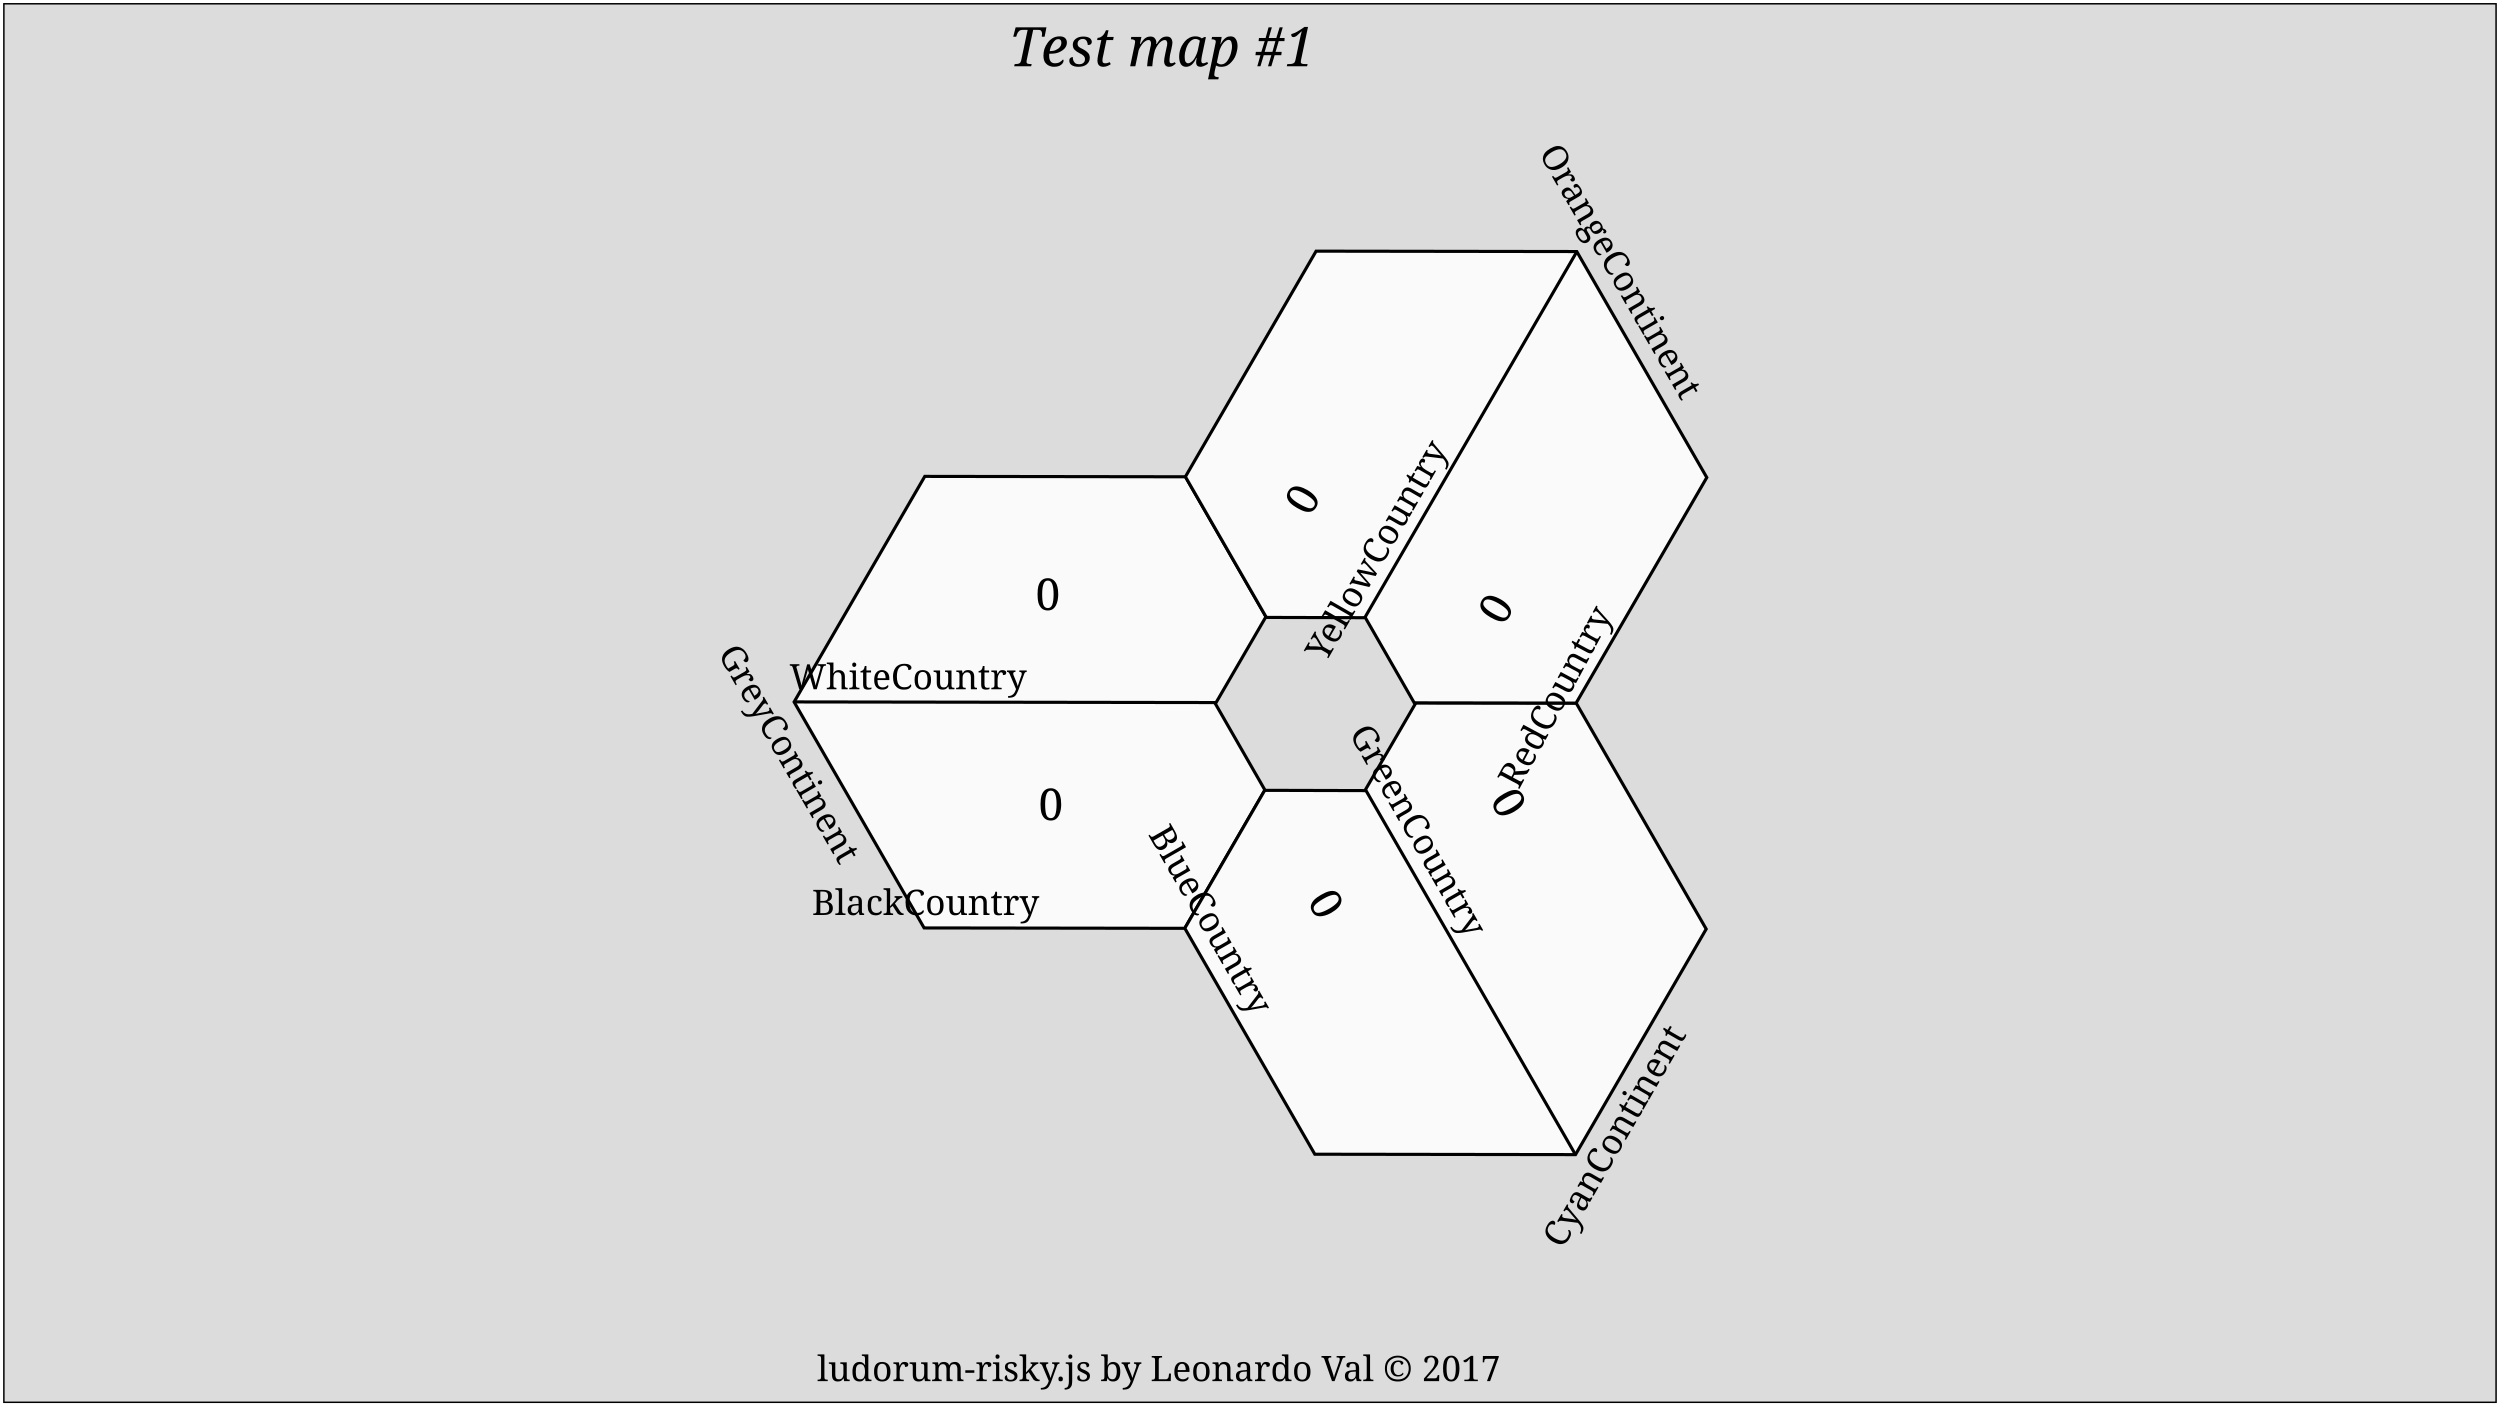
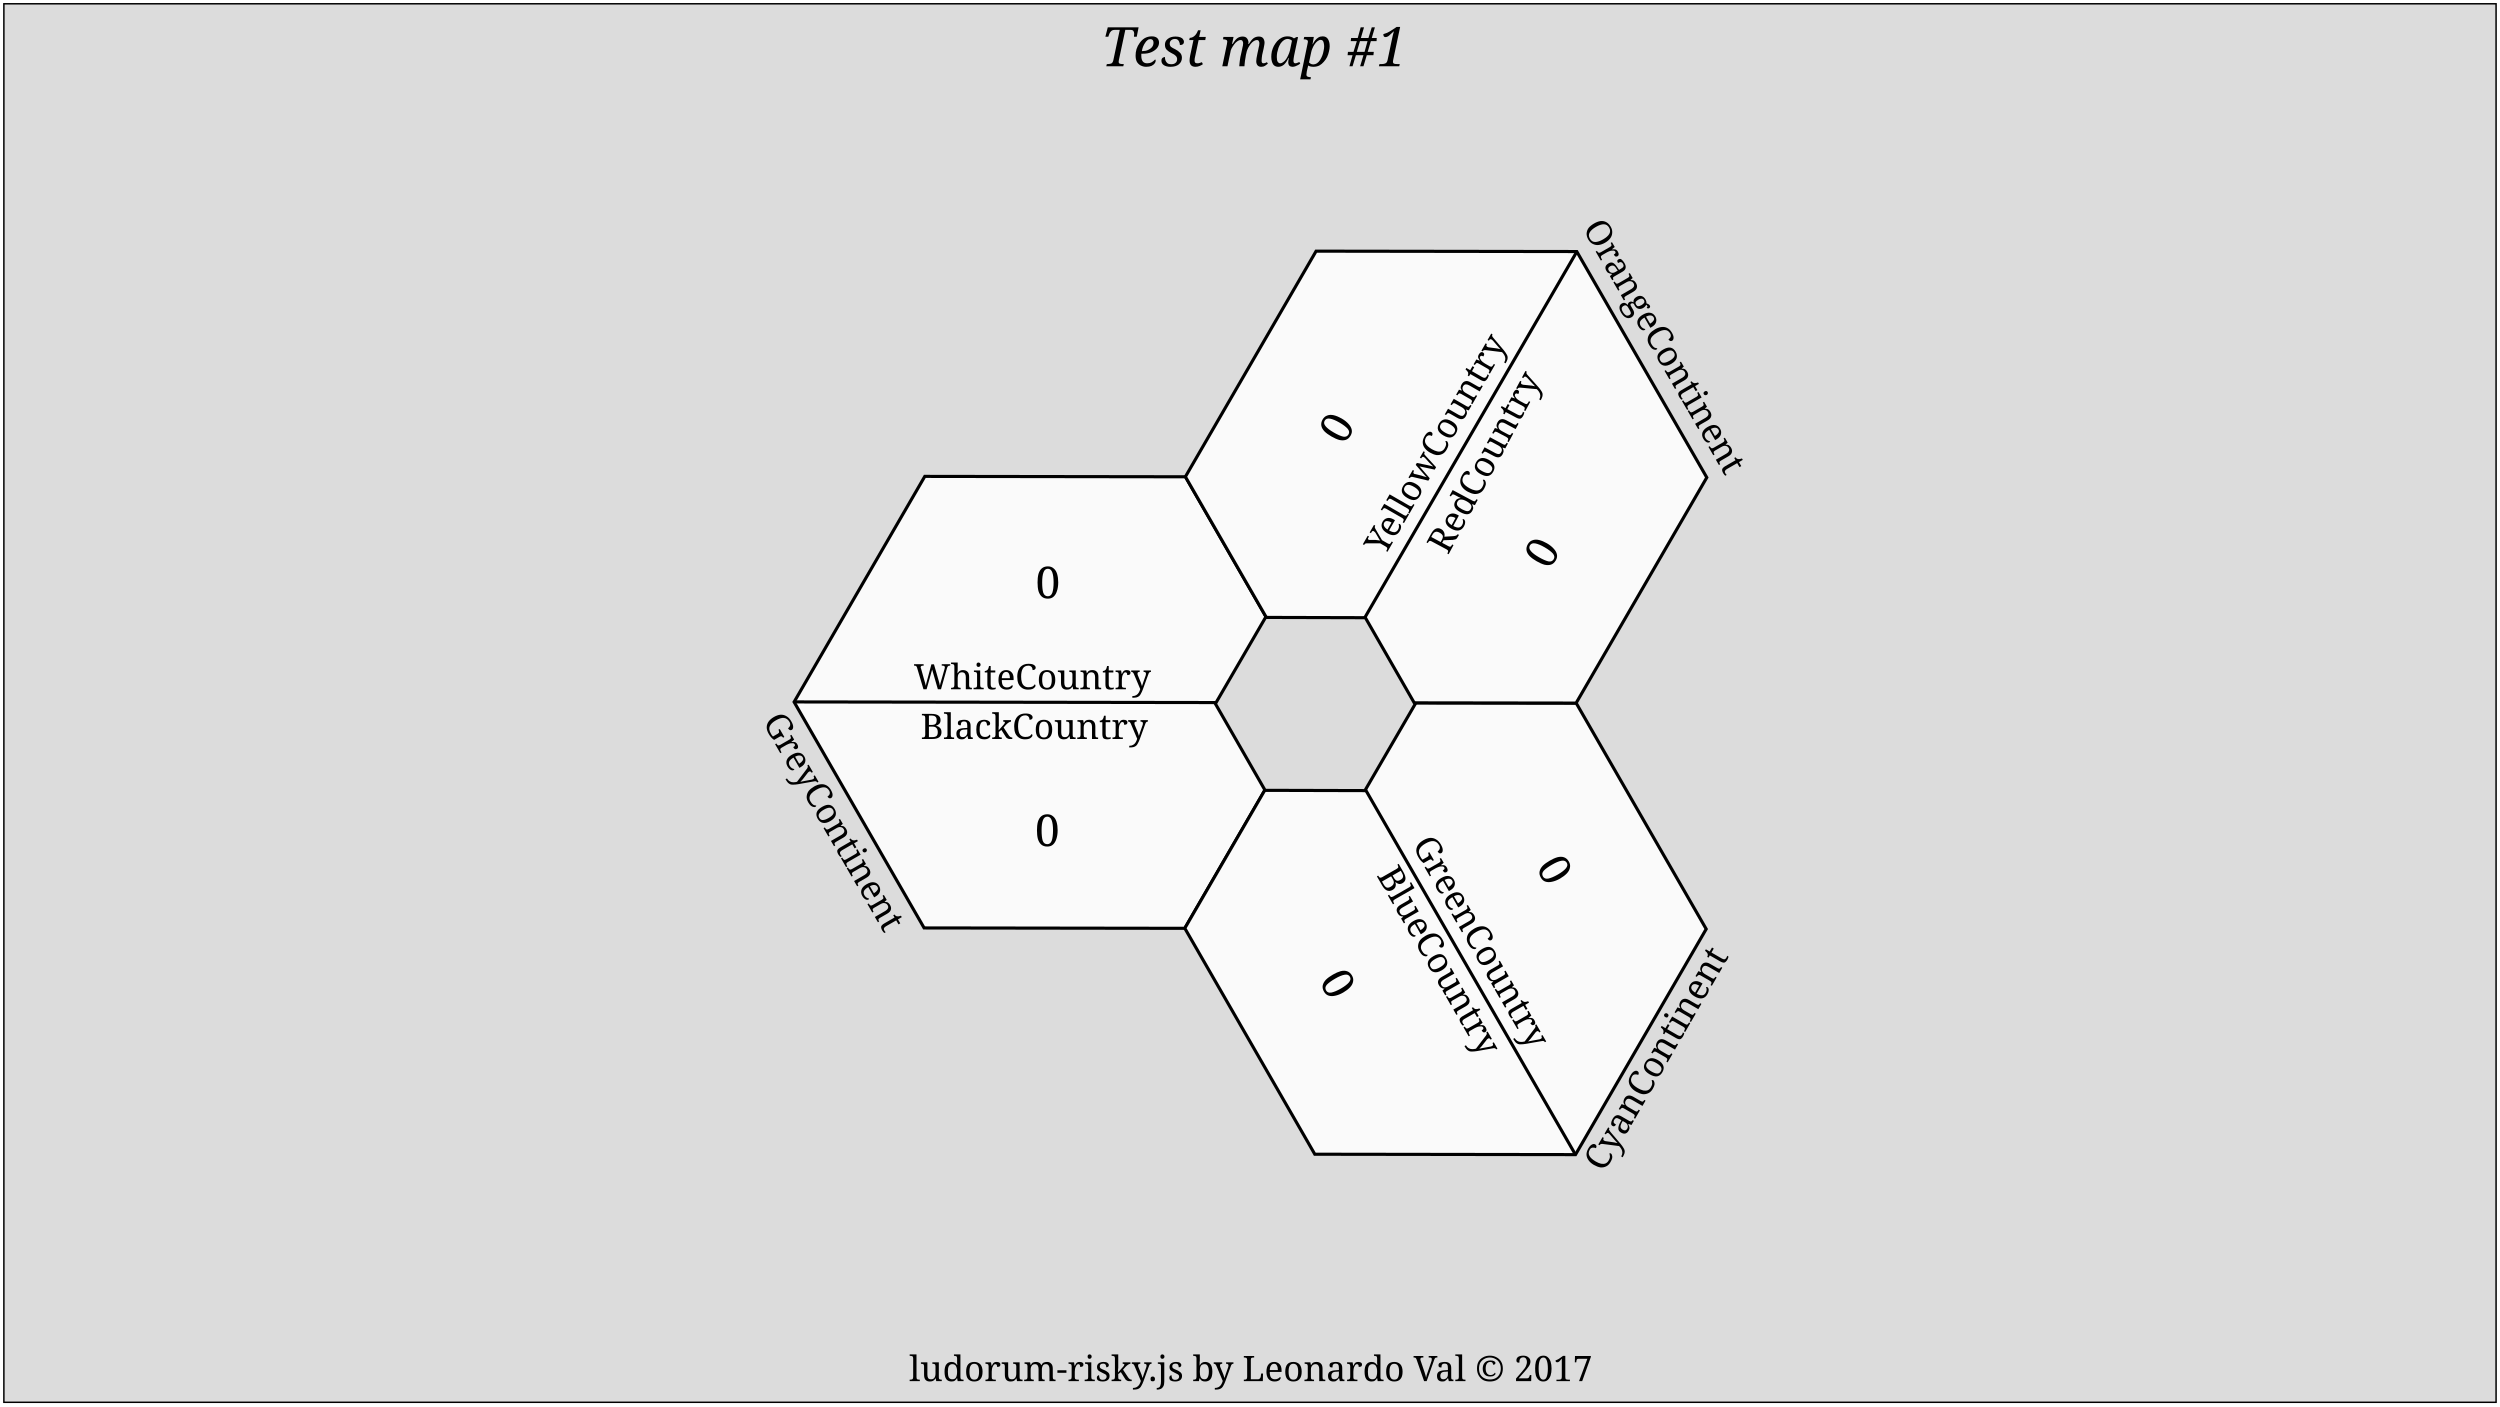
- <svg xmlns="http://www.w3.org/2000/svg" id="svg108" height="100%" width="100%" version="1.1" viewBox="0 0 211.67 119.06">
+ <svg xmlns="http://www.w3.org/2000/svg" id="svg108" version="1.1" viewBox="0 0 211.67 119.06">
  <g id="background">
-     <rect id="rect2" style="image-rendering:auto" height="118.41" width="211.01" stroke="#000" y=".32" x=".328" stroke-width=".126" fill="#dcdcdc" />
-     <text id="text6" style="word-spacing:0px;letter-spacing:0px;text-anchor:middle;text-align:center" stroke-width=".265" xml:space="preserve" line-height="0%" y="116.938" x="105.911" font-family="sans-serif" fill="#000000">
-       <tspan id="tspan4" style="text-anchor:middle;text-align:center" stroke-width=".265" font-size="2.977px" line-height="0.25" y="116.938" x="105.911" font-family="serif">ludorum-risky.js by Leonardo Val © 2017</tspan>
+     <rect id="rect2" x=".328" y=".32" width="211.01" height="118.41" fill="#dcdcdc" image-rendering="auto" stroke="#000" stroke-width=".126" />
+     <text id="text6" x="105.911" y="116.938" fill="#000000" font-family="sans-serif" letter-spacing="0px" stroke-width=".265" text-align="center" text-anchor="middle" word-spacing="0px" style="line-height:0%" line-height="0%">
+       <tspan id="tspan4" x="105.911" y="116.938" font-family="serif" font-size="2.977px" stroke-width=".265" text-align="center" text-anchor="middle" style="line-height:0.25" line-height="0.25">ludorum-risky.js by Leonardo Val © 2017</tspan>
    </text>
-     <text id="text10" style="word-spacing:0px;letter-spacing:0px" stroke-width=".265" xml:space="preserve" line-height="0%" y="5.611" x="106.204" font-family="sans-serif" fill="#000000">
-       <tspan id="tspan8" style="text-anchor:middle;text-align:center" stroke-width=".265" font-size="4.63px" line-height="0.25" font-style="italic" y="5.611" x="106.204" font-family="serif">Test map #1</tspan>
+     <text id="text10" x="106.204" y="5.611" fill="#000000" font-family="sans-serif" letter-spacing="0px" stroke-width=".265" word-spacing="0px" style="line-height:0%" line-height="0%">
+       <tspan id="tspan8" x="106.204" y="5.611" font-family="serif" font-size="4.63px" font-style="italic" stroke-width=".265" text-align="center" text-anchor="middle" style="line-height:0.25" line-height="0.25">Test map #1</tspan>
    </text>
  </g>
  <g id="continent-GreyContinent">
-     <path id="path13" d="m111.38 59.5-11.065 19.099-22.073-0.033-11.007-19.132 11.065-19.099 22.073 0.033z" stroke="#000" stroke-width=".265" fill="#fafafa" />
-     <path id="path15" d="m67.23 59.43 44.145 0.067" stroke="#000" stroke-width=".265" fill="none" />
-     <text id="text19" style="word-spacing:0px;letter-spacing:0px" stroke-width=".234" xml:space="preserve" transform="rotate(60)" line-height="0%" font-size="12px" y="-24.932" x="96.461" font-family="sans-serif" fill="#000000">
-       <tspan id="tspan17" style="text-anchor:middle;text-align:center" stroke-width=".234" font-size="2.977px" line-height="1.25" y="-24.932" x="96.461" font-family="serif">GreyContinent</tspan>
+     <path id="path13" d="m111.38 59.5-11.065 19.099-22.073-0.033-11.007-19.132 11.065-19.099 22.073 0.033z" fill="#fafafa" stroke="#000" stroke-width=".265" />
+     <path id="path15" d="m67.23 59.43 44.145 0.067" fill="none" stroke="#000" stroke-width=".265" />
+     <text id="text19" transform="rotate(60)" x="106.529" y="-25.326" fill="#000000" font-family="sans-serif" font-size="12px" letter-spacing="0px" stroke-width=".234" text-anchor="middle" word-spacing="0px" style="line-height:0%" line-height="0%">
+       <tspan id="tspan17" x="95.536" y="-25.326" font-family="serif" font-size="2.977px" stroke-width=".234" text-align="center" style="line-height:1.25" line-height="1.25">GreyContinent</tspan>
    </text>
  </g>
  <g id="continent-CyanContinent">
-     <path id="path22" d="m144.46 78.66-11.065 19.099-22.073-0.033-11.007-19.132 11.065-19.099 22.073 0.033z" stroke="#000" stroke-width=".265" fill="#fafafa" />
-     <path id="path24" d="m133.39 97.76-22.015-38.264" stroke="#000" stroke-width=".265" fill="none" />
-     <text id="text28" style="word-spacing:0px;letter-spacing:0px" stroke-width=".234" xml:space="preserve" transform="rotate(-60)" line-height="0%" font-size="12px" y="167.474" x="-7.152" font-family="sans-serif" fill="#000000">
-       <tspan id="tspan26" style="text-anchor:middle;text-align:center" stroke-width=".234" font-size="2.977px" line-height="1.25" y="167.474" x="-7.152" font-family="serif">CyanContinent</tspan>
+     <path id="path22" d="m144.46 78.66-11.065 19.099-22.073-0.033-11.007-19.132 11.065-19.099 22.073 0.033z" fill="#fafafa" stroke="#000" stroke-width=".265" />
+     <path id="path24" d="m133.39 97.76-22.015-38.264" fill="none" stroke="#000" stroke-width=".265" />
+     <text id="text28" transform="rotate(-60)" x="-7.507" y="167.252" fill="#000000" font-family="serif" font-size="3px" text-align="center" text-anchor="middle">CyanContinent</text>
+   </g>
+   <g id="continent-OrangeContinent">
+     <path id="path31" d="m144.51 40.43-11.065 19.099-22.073-0.033-11.007-19.132 11.065-19.099 22.073 0.033z" fill="#fafafa" stroke="#000" stroke-width=".265" />
+     <path id="path33" d="m111.38 59.5 22.13-38.198" fill="none" stroke="#000" stroke-width=".265" />
+     <text id="text37" transform="rotate(60)" x="108.828" y="-106.349" fill="#000000" font-family="sans-serif" font-size="12px" letter-spacing="0px" stroke-width=".234" text-anchor="middle" word-spacing="0px" style="line-height:0%" line-height="0%">
+       <tspan id="tspan35" x="95.843" y="-106.349" font-family="serif" font-size="2.977px" stroke-width=".234" text-align="center" style="line-height:1.25" line-height="1.25">OrangeContinent</tspan>
    </text>
  </g>
-   <g id="continent-OrangeContinent">
-     <path id="path31" d="m144.51 40.43-11.065 19.099-22.073-0.033-11.007-19.132 11.065-19.099 22.073 0.033z" stroke="#000" stroke-width=".265" fill="#fafafa" />
-     <path id="path33" d="m111.38 59.5 22.13-38.198" stroke="#000" stroke-width=".265" fill="none" />
-     <text id="text37" style="word-spacing:0px;letter-spacing:0px" stroke-width=".234" xml:space="preserve" transform="rotate(60)" line-height="0%" font-size="12px" y="-106.321" x="96.29" font-family="sans-serif" fill="#000000">
-       <tspan id="tspan35" style="text-anchor:middle;text-align:center" stroke-width=".234" font-size="2.977px" line-height="1.25" y="-106.321" x="96.29" font-family="serif">OrangeContinent</tspan>
+   <g id="territory-BlackCountry" transform="translate(55.279,-197.8)">
+     <path id="path40" d="m11.952 257.23 35.677 0.154 4.207 7.331-6.804 11.68-22.073-0.033z" fill="none" style="paint-order:markers stroke fill" />
+     <text id="text44" x="32.349" y="269.446" fill="#000000" font-family="sans-serif" letter-spacing="0px" stroke-width=".234" word-spacing="0px" style="line-height:0%" line-height="0%">
+       <tspan id="tspan42" x="32.349" y="269.446" font-family="serif" font-size="3.74px" stroke-width=".234" style="line-height:1.25" line-height="1.25">0</tspan>
+     </text>
+     <text id="text85" x="32.288" y="260.371" letter-spacing="0px" word-spacing="0px" style="line-height:0%" line-height="0%">
+       <tspan id="tspan83" x="32.288" y="260.371" font-family="serif" font-size="2.977px" stroke-width=".234" text-align="center" text-anchor="middle" style="line-height:1.25" line-height="1.25">BlackCountry</tspan>
    </text>
  </g>
-   <g id="territory-BlackCountry" transform="translate(55.279 -197.8)">
-     <path id="path40" style="paint-order:markers stroke fill" fill="none" d="m11.952 257.23 35.677 0.154 4.207 7.331-6.804 11.68-22.073-0.033z" />
-     <text id="text44" style="word-spacing:0px;letter-spacing:0px" stroke-width=".234" xml:space="preserve" line-height="0%" y="267.246" x="32.649" font-family="sans-serif" fill="#000000">
-       <tspan id="tspan42" font-family="serif" font-size="3.74px" line-height="1.25" y="267.246" x="32.649" stroke-width=".234">0</tspan>
+   <g id="territory-YellowCountry" transform="translate(55.279,-197.8)">
+     <path id="path47" d="m45.09 238.17 11.065-19.099 22.073 0.033-17.9 30.999-8.452-0.023z" fill="none" style="paint-order:markers stroke fill" />
+     <text id="text51" transform="rotate(-60)" x="-173.706" y="168.472" fill="#000000" font-family="sans-serif" letter-spacing="0px" stroke-width=".234" word-spacing="0px" style="line-height:0%" line-height="0%">
+       <tspan id="tspan49" x="-173.706" y="168.472" font-family="serif" font-size="3.74px" stroke-width=".234" text-align="center" text-anchor="middle" style="line-height:1.25" line-height="1.25">0</tspan>
+     </text>
+     <text id="text89" transform="rotate(-60.098)" x="-171.003" y="175.812" letter-spacing="0px" word-spacing="0px" style="line-height:0%" line-height="0%">
+       <tspan id="tspan87" x="-171.003" y="175.812" font-family="serif" font-size="2.977px" stroke-width=".234" text-align="center" text-anchor="middle" style="line-height:1.25" line-height="1.25">YellowCountry</tspan>
    </text>
  </g>
-   <g id="territory-YellowCountry" transform="translate(55.279 -197.8)">
-     <path id="path47" style="paint-order:markers stroke fill" fill="none" d="m45.09 238.17 11.065-19.099 22.073 0.033-17.9 30.999-8.452-0.023z" />
-     <text id="text51" style="word-spacing:0px;letter-spacing:0px" stroke-width=".234" xml:space="preserve" transform="rotate(-60)" line-height="0%" y="168.988" x="-172.6" font-family="sans-serif" fill="#000000">
-       <tspan id="tspan49" style="text-anchor:middle;text-align:center" stroke-width=".234" font-size="3.74px" line-height="1.25" y="168.988" x="-172.6" font-family="serif">0</tspan>
+   <g id="territory-RedCountry" transform="translate(55.279,-197.8)">
+     <path id="path54" d="m60.327 250.1 17.9-30.999 11.007 19.132-11.065 19.099-13.636 0.1z" fill="none" style="paint-order:markers stroke fill" />
+     <text id="text58" transform="rotate(-60)" x="-174.165" y="188.793" fill="#000000" font-family="sans-serif" letter-spacing="0px" stroke-width=".234" word-spacing="0px" style="line-height:0%" line-height="0%">
+       <tspan id="tspan56" x="-174.165" y="188.793" font-family="serif" font-size="3.74px" stroke-width=".234" text-align="center" text-anchor="middle" style="line-height:1.25" line-height="1.25">0</tspan>
+     </text>
+     <text id="text93" transform="rotate(-61.816)" x="-175.57" y="174.972" letter-spacing="0px" word-spacing="0px" style="line-height:0%" line-height="0%">
+       <tspan id="tspan91" x="-175.57" y="174.972" font-family="serif" font-size="2.977px" stroke-width=".234" text-align="center" text-anchor="middle" style="line-height:1.25" line-height="1.25">RedCountry</tspan>
    </text>
  </g>
-   <g id="territory-RedCountry" transform="translate(55.279 -197.8)">
-     <path id="path54" style="paint-order:markers stroke fill" fill="none" d="m60.327 250.1 17.9-30.999 11.007 19.132-11.065 19.099-13.636 0.1z" />
-     <text id="text58" style="word-spacing:0px;letter-spacing:0px" stroke-width=".234" xml:space="preserve" transform="rotate(-60)" line-height="0%" y="187.793" x="-172.433" font-family="sans-serif" fill="#000000">
-       <tspan id="tspan56" style="text-anchor:middle;text-align:center" stroke-width=".234" font-size="3.74px" line-height="1.25" y="187.793" x="-172.433" font-family="serif">0</tspan>
+   <g id="territory-GreenCountry" transform="translate(55.279,-197.8)">
+     <path id="path61" d="m64.534 257.43 13.636-0.099 11.007 19.132-11.065 19.099-17.824-30.823z" fill="none" style="paint-order:markers stroke fill" />
+     <text id="text65" transform="rotate(60)" x="273.249" y="70.914" fill="#000000" font-family="sans-serif" letter-spacing="0px" stroke-width=".234" word-spacing="0px" style="line-height:0%" line-height="0%">
+       <tspan id="tspan63" x="273.249" y="70.914" font-family="serif" font-size="3.74px" stroke-width=".234" text-align="center" text-anchor="middle" style="line-height:1.25" line-height="1.25">0</tspan>
+     </text>
+     <text id="text97" transform="rotate(60.164)" x="275.638" y="78.265" letter-spacing="0px" word-spacing="0px" style="line-height:0%" line-height="0%">
+       <tspan id="tspan95" x="275.638" y="78.265" font-family="serif" font-size="2.977px" stroke-width=".234" text-align="center" text-anchor="middle" style="line-height:1.25" line-height="1.25">GreenCountry</tspan>
    </text>
  </g>
-   <g id="territory-GreenCountry" transform="translate(55.279 -197.8)">
-     <path id="path61" style="paint-order:markers stroke fill" fill="none" d="m64.534 257.43 13.636-0.099 11.007 19.132-11.065 19.099-17.824-30.823z" />
-     <text id="text65" style="word-spacing:0px;letter-spacing:0px" stroke-width=".234" xml:space="preserve" transform="rotate(60)" line-height="0%" y="71.464" x="274.201" font-family="sans-serif" fill="#000000">
-       <tspan id="tspan63" style="text-anchor:middle;text-align:center" stroke-width=".234" font-size="3.74px" line-height="1.25" y="71.464" x="274.201" font-family="serif">0</tspan>
+   <g id="territory-BlueCountry" transform="translate(55.279,-197.8)">
+     <path id="path68" d="m60.288 264.74 17.824 30.823-22.073-0.033-11.007-19.132 6.804-11.68z" fill="none" style="paint-order:markers stroke fill" />
+     <text id="text72" transform="rotate(60)" x="272.423" y="91.638" fill="#000000" font-family="sans-serif" letter-spacing="0px" stroke-width=".234" word-spacing="0px" style="line-height:0%" line-height="0%">
+       <tspan id="tspan70" x="272.423" y="91.638" font-family="serif" font-size="3.74px" stroke-width=".234" text-align="center" text-anchor="middle" style="line-height:1.25" line-height="1.25">0</tspan>
    </text>
-   </g>
-   <g id="territory-BlueCountry" transform="translate(55.279 -197.8)">
-     <path id="path68" style="paint-order:markers stroke fill" fill="none" d="m60.288 264.74 17.824 30.823-22.073-0.033-11.007-19.132 6.804-11.68z" />
-     <text id="text72" style="word-spacing:0px;letter-spacing:0px" stroke-width=".234" xml:space="preserve" transform="rotate(60)" line-height="0%" y="89.127" x="273.872" font-family="sans-serif" fill="#000000">
-       <tspan id="tspan70" style="text-anchor:middle;text-align:center" stroke-width=".234" font-size="3.74px" line-height="1.25" y="89.127" x="273.872" font-family="serif">0</tspan>
+     <text id="text101" transform="rotate(60.164)" x="275.256" y="82.152" letter-spacing="0px" word-spacing="0px" style="line-height:0%" line-height="0%">
+       <tspan id="tspan99" x="275.256" y="82.152" font-family="serif" font-size="2.977px" stroke-width=".234" text-align="center" text-anchor="middle" style="line-height:1.25" line-height="1.25">BlueCountry</tspan>
    </text>
  </g>
  <g id="territory-WhiteCountry">
-     <path id="path75" style="paint-order:markers stroke fill" fill="none" d="m67.231 59.426 11.065-19.099 22.073 0.033 6.785 11.911-4.246 7.309z" />
-     <text id="text79" style="word-spacing:0px;letter-spacing:0px" stroke-width=".234" xml:space="preserve" line-height="0%" y="51.656" x="87.674" font-family="sans-serif" fill="#000000">
-       <tspan id="tspan77" font-family="serif" font-size="3.74px" line-height="1.25" y="51.656" x="87.674" stroke-width=".234">0</tspan>
+     <path id="path75" d="m67.231 59.426 11.065-19.099 22.073 0.033 6.785 11.911-4.246 7.309z" fill="none" style="paint-order:markers stroke fill" />
+     <text id="text79" x="87.674" y="50.656" fill="#000000" font-family="sans-serif" letter-spacing="0px" stroke-width=".234" word-spacing="0px" style="line-height:0%" line-height="0%">
+       <tspan id="tspan77" x="87.674" y="50.656" font-family="serif" font-size="3.74px" stroke-width=".234" style="line-height:1.25" line-height="1.25">0</tspan>
+     </text>
+     <text id="text105" x="87.403" y="58.361" letter-spacing="0px" word-spacing="0px" style="line-height:0%" line-height="0%">
+       <tspan id="tspan103" x="87.403" y="58.361" font-family="serif" font-size="2.977px" stroke-width=".234" text-align="center" text-anchor="middle" style="line-height:1.25" line-height="1.25">WhiteCountry</tspan>
    </text>
  </g>
  <g id="foreground">
-     <path id="center-divide" d="m119.81 59.63-4.246 7.309-8.452-0.023-4.207-7.331 4.246-7.309 8.452 0.023z" stroke="#000" stroke-width=".265" fill="#dcdcdc" />
-     <g stroke-width=".234" font-family="sans-serif" fill="#000000">
-       <text id="text85" style="word-spacing:0px;letter-spacing:0px" xml:space="preserve" line-height="0%" y="77.47" x="89.288">
-         <tspan id="tspan83" style="text-anchor:middle;text-align:center" stroke-width=".234" font-size="2.977px" line-height="1.25" y="77.47" x="89.288" font-family="serif">BlackCountry</tspan>
-       </text>
-       <text id="text89" style="word-spacing:0px;letter-spacing:0px" xml:space="preserve" transform="rotate(-60.098)" line-height="0%" y="125.283" x="28.639">
-         <tspan id="tspan87" style="text-anchor:middle;text-align:center" stroke-width=".234" font-size="2.977px" line-height="1.25" y="125.283" x="28.639" font-family="serif">YellowCountry</tspan>
-       </text>
-       <text id="text93" style="word-spacing:0px;letter-spacing:0px" xml:space="preserve" transform="rotate(-61.816)" line-height="0%" y="144.937" x="21.125">
-         <tspan id="tspan91" style="text-anchor:middle;text-align:center" stroke-width=".234" font-size="2.977px" line-height="1.25" y="144.937" x="21.125" font-family="serif">RedCountry</tspan>
-       </text>
-       <text id="text97" style="word-spacing:0px;letter-spacing:0px" xml:space="preserve" transform="rotate(60.164)" line-height="0%" y="-68.153" x="131.649">
-         <tspan id="tspan95" style="text-anchor:middle;text-align:center" stroke-width=".234" font-size="2.977px" line-height="1.25" y="-68.153" x="131.649" font-family="serif">GreenCountry</tspan>
-       </text>
-       <text id="text101" style="word-spacing:0px;letter-spacing:0px" xml:space="preserve" transform="rotate(60.164)" line-height="0%" y="-49.157" x="129.469">
-         <tspan id="tspan99" style="text-anchor:middle;text-align:center" stroke-width=".234" font-size="2.977px" line-height="1.25" y="-49.157" x="129.469" font-family="serif">BlueCountry</tspan>
-       </text>
-       <text id="text105" style="word-spacing:0px;letter-spacing:0px" xml:space="preserve" line-height="0%" y="58.36" x="87.804">
-         <tspan id="tspan103" style="text-anchor:middle;text-align:center" stroke-width=".234" font-size="2.977px" line-height="1.25" y="58.36" x="87.804" font-family="serif">WhiteCountry</tspan>
-       </text>
-     </g>
+     <path id="center-divide" d="m119.81 59.63-4.246 7.309-8.452-0.023-4.207-7.331 4.246-7.309 8.452 0.023z" fill="#dcdcdc" stroke="#000" stroke-width=".265" />
  </g>
</svg>
